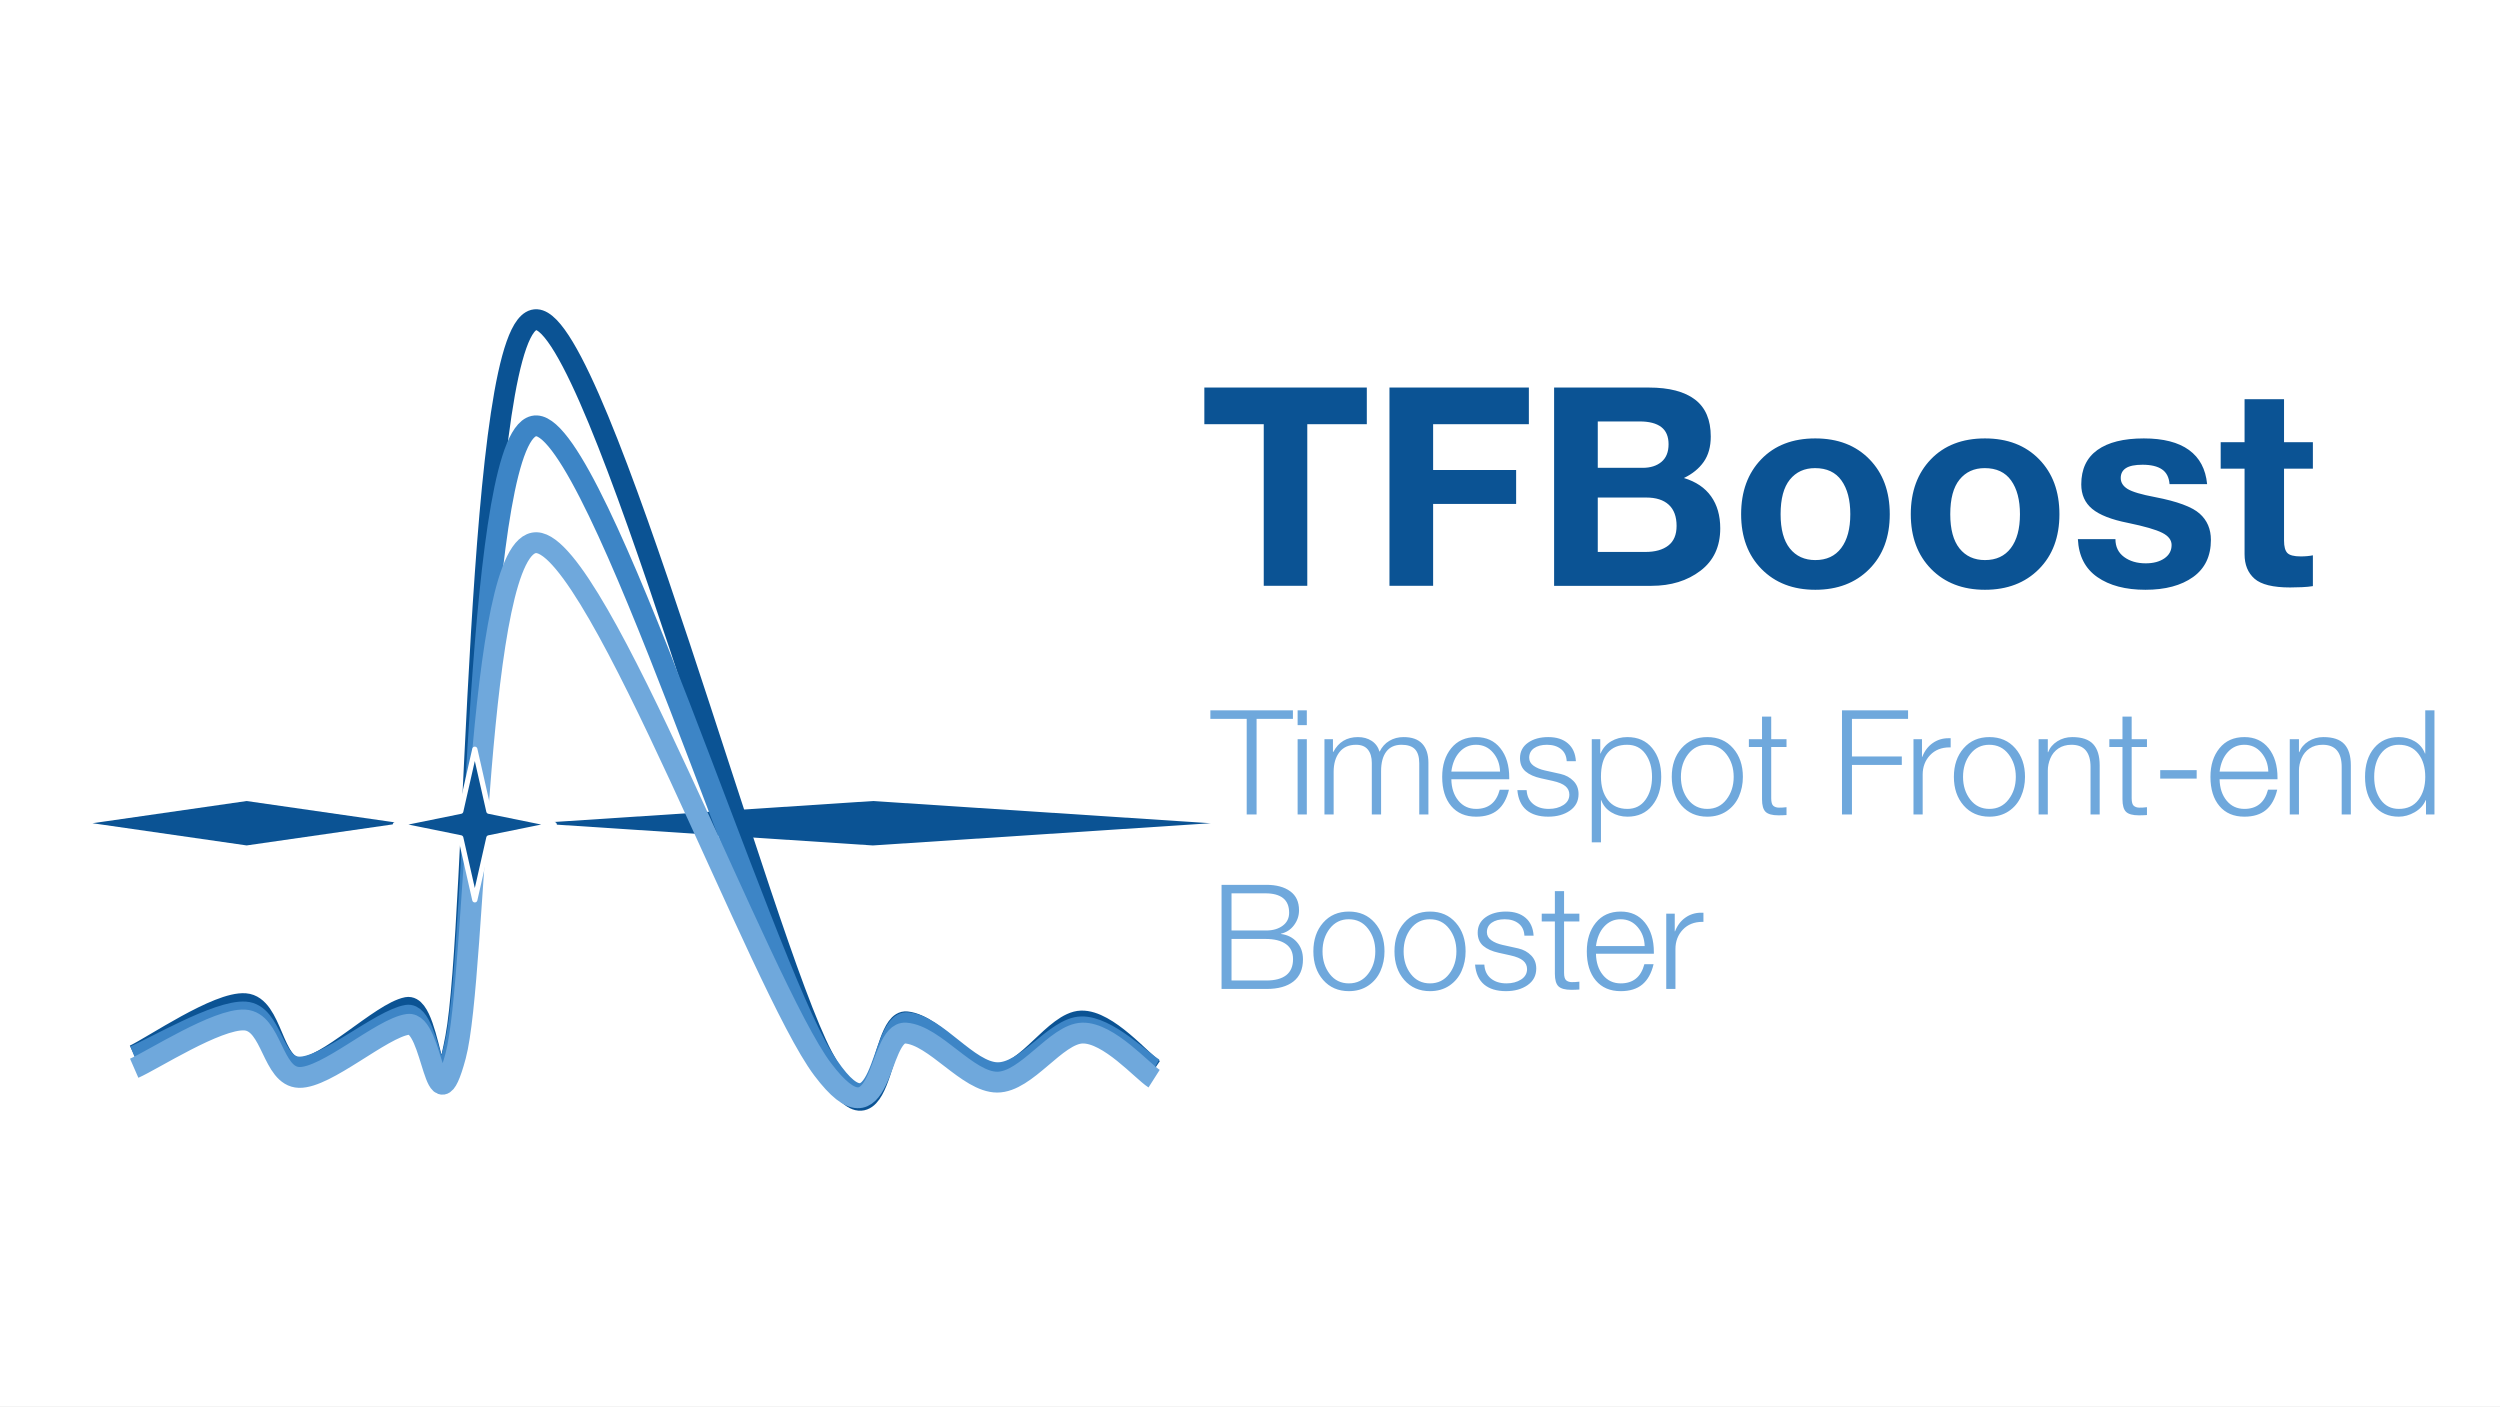
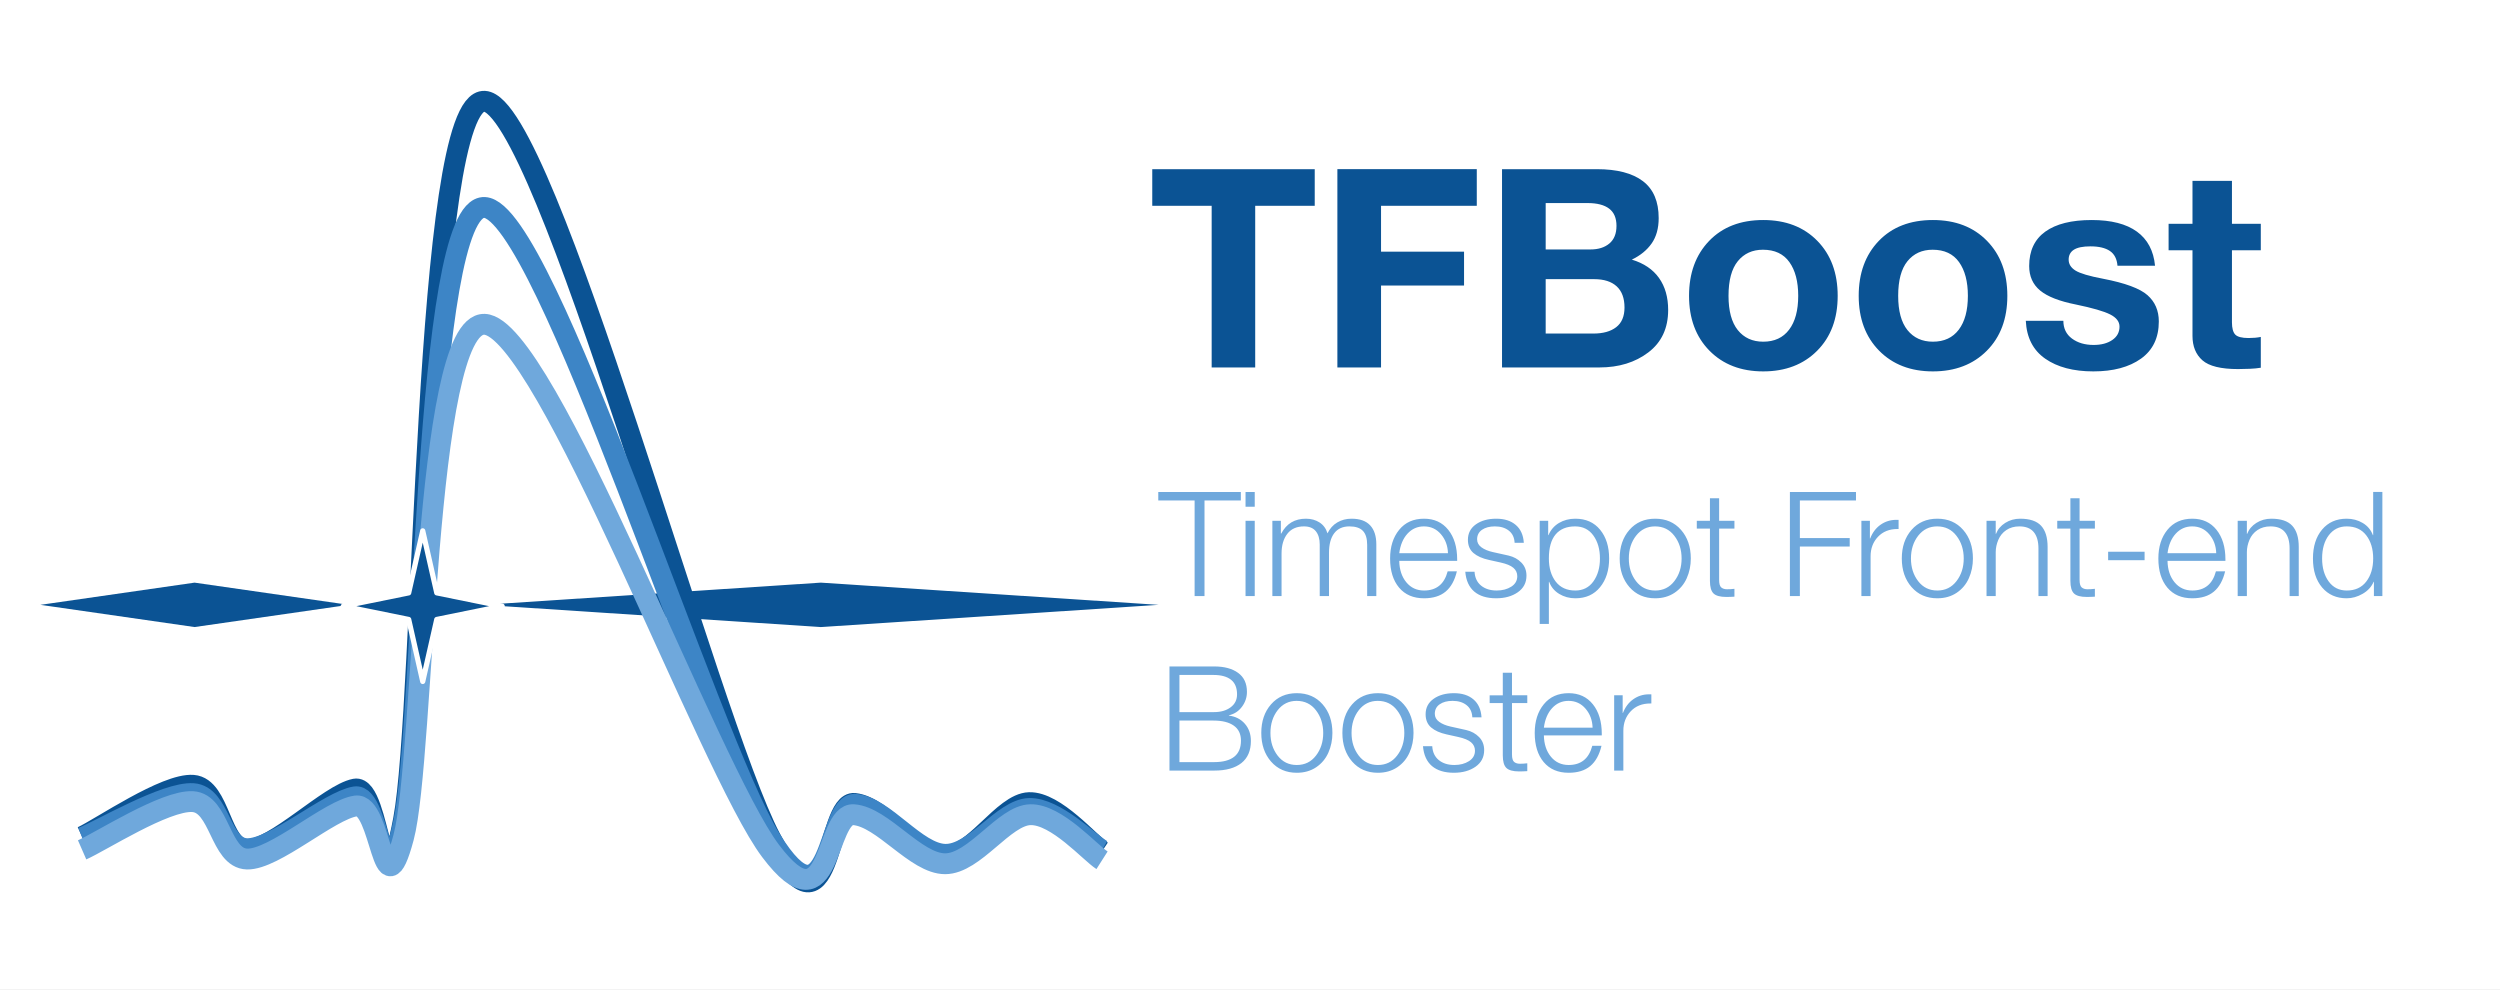
- <svg xmlns="http://www.w3.org/2000/svg" version="1.1" viewBox="0.0 0.0 960.0 540.0" fill="none" stroke="none" stroke-linecap="square" stroke-miterlimit="10">
+ <svg xmlns="http://www.w3.org/2000/svg" version="1.1" viewBox="0.0 0.0 960.0 379.843" fill="none" stroke="none" stroke-linecap="square" stroke-miterlimit="10">
  <clipPath id="p.0">
-     <path d="m0 0l960.0 0l0 540.0l-960.0 0l0 -540.0z" clip-rule="nonzero" />
+     <path d="m0 0l960.0 0l0 379.843l-960.0 0l0 -379.843z" clip-rule="nonzero" />
  </clipPath>
  <g clip-path="url(#p.0)">
-     <path fill="#ffffff" d="m0 0l960.0 0l0 540.0l-960.0 0z" fill-rule="evenodd" />
-     <path fill="#0b5394" d="m197.841 316.122l137.339 -9.032l137.339 9.032l-137.339 9.032z" fill-rule="evenodd" />
-     <path stroke="#ffffff" stroke-width="1.0" stroke-linejoin="round" stroke-linecap="butt" d="m197.841 316.122l137.339 -9.032l137.339 9.032l-137.339 9.032z" fill-rule="evenodd" />
-     <path fill="#000000" fill-opacity="0.0" d="m51.533 405.142c7.104 -3.288 32.067 -20.551 42.624 -19.728c10.558 0.823 10.361 24.425 20.722 24.666c10.361 0.241 31.428 -21.285 41.444 -23.221c10.016 -1.936 10.361 55.622 18.65 11.604c8.289 -44.018 7.598 -276.92 31.083 -275.715c23.485 1.205 86.149 238.008 109.827 282.947c23.678 44.938 21.067 -14.471 32.241 -13.317c11.174 1.153 23.623 20.29 34.803 20.238c11.18 -0.052 22.238 -20.238 32.28 -20.549c10.042 -0.312 23.31 15.567 27.972 18.68" fill-rule="evenodd" />
-     <path stroke="#0b5394" stroke-width="8.0" stroke-linejoin="round" stroke-linecap="butt" d="m51.533 405.142c7.104 -3.288 32.067 -20.551 42.624 -19.728c10.558 0.823 10.361 24.425 20.722 24.666c10.361 0.241 31.428 -21.285 41.444 -23.221c10.016 -1.936 10.361 55.622 18.65 11.604c8.289 -44.018 7.598 -276.92 31.083 -275.715c23.485 1.205 86.149 238.008 109.827 282.947c23.678 44.938 21.067 -14.471 32.241 -13.317c11.174 1.153 23.623 20.29 34.803 20.238c11.18 -0.052 22.238 -20.238 32.28 -20.549c10.042 -0.312 23.31 15.567 27.972 18.68" fill-rule="evenodd" />
-     <path fill="#000000" fill-opacity="0.0" d="m51.533 405.519c7.104 -2.818 32.067 -17.611 42.624 -16.906c10.558 0.705 10.361 20.931 20.722 21.137c10.361 0.206 31.428 -18.24 41.444 -19.899c10.016 -1.659 10.361 47.665 18.65 9.944c8.289 -37.721 7.598 -237.305 31.083 -236.272c23.485 1.033 86.087 204.271 109.827 242.47c23.74 38.199 21.437 -14.265 32.611 -13.277c11.174 0.988 23.315 18.941 34.433 19.208c11.119 0.266 22.238 -17.343 32.28 -17.61c10.042 -0.267 23.31 13.34 27.972 16.008" fill-rule="evenodd" />
-     <path stroke="#3d85c6" stroke-width="8.0" stroke-linejoin="round" stroke-linecap="butt" d="m51.533 405.519c7.104 -2.818 32.067 -17.611 42.624 -16.906c10.558 0.705 10.361 20.931 20.722 21.137c10.361 0.206 31.428 -18.24 41.444 -19.899c10.016 -1.659 10.361 47.665 18.65 9.944c8.289 -37.721 7.598 -237.305 31.083 -236.272c23.485 1.033 86.087 204.271 109.827 242.47c23.74 38.199 21.437 -14.265 32.611 -13.277c11.174 0.988 23.315 18.941 34.433 19.208c11.119 0.266 22.238 -17.343 32.28 -17.61c10.042 -0.267 23.31 13.34 27.972 16.008" fill-rule="evenodd" />
-     <path fill="#000000" fill-opacity="0.0" d="m51.533 410.203c7.072 -3.087 31.876 -19.113 42.434 -18.525c10.558 0.588 10.465 21.774 20.912 22.053c10.447 0.279 31.755 -18.995 41.77 -20.379c10.016 -1.384 10.089 42.902 18.323 12.075c8.234 -30.827 7.598 -197.9 31.083 -197.038c23.485 0.861 86.201 170.82 109.827 202.206c23.625 31.385 20.752 -14.718 31.926 -13.894c11.174 0.825 23.808 18.841 35.119 18.841c11.311 0 22.705 -18.619 32.747 -18.841c10.042 -0.223 22.92 14.588 27.504 17.506" fill-rule="evenodd" />
-     <path stroke="#6fa8dc" stroke-width="8.0" stroke-linejoin="round" stroke-linecap="butt" d="m51.533 410.203c7.072 -3.087 31.876 -19.113 42.434 -18.525c10.558 0.588 10.465 21.774 20.912 22.053c10.447 0.279 31.755 -18.995 41.77 -20.379c10.016 -1.384 10.089 42.902 18.323 12.075c8.234 -30.827 7.598 -197.9 31.083 -197.038c23.485 0.861 86.201 170.82 109.827 202.206c23.625 31.385 20.752 -14.718 31.926 -13.894c11.174 0.825 23.808 18.841 35.119 18.841c11.311 0 22.705 -18.619 32.747 -18.841c10.042 -0.223 22.92 14.588 27.504 17.506" fill-rule="evenodd" />
-     <path fill="#0b5394" d="m32.0 316.119l62.71 -9.032l62.71 9.032l-62.71 9.032z" fill-rule="evenodd" />
-     <path stroke="#ffffff" stroke-width="1.0" stroke-linejoin="round" stroke-linecap="butt" d="m32.0 316.119l62.71 -9.032l62.71 9.032l-62.71 9.032z" fill-rule="evenodd" />
-     <path fill="#0b5394" d="m151.824 316.624l25.112 -5.111l5.392 -23.802l5.392 23.802l25.112 5.111l-25.112 5.111l-5.392 23.802l-5.392 -23.802z" fill-rule="evenodd" />
-     <path stroke="#ffffff" stroke-width="2.0" stroke-linejoin="round" stroke-linecap="butt" d="m151.824 316.624l25.112 -5.111l5.392 -23.802l5.392 23.802l25.112 5.111l-25.112 5.111l-5.392 23.802l-5.392 -23.802z" fill-rule="evenodd" />
-     <path fill="#000000" fill-opacity="0.0" d="m452.06 113.56l596.409 0l0 307.402l-596.409 0z" fill-rule="evenodd" />
-     <path fill="#0b5394" d="m524.857 148.82l0 14.062l-22.859 0l0 62.078l-16.719 0l0 -62.078l-22.812 0l0 -14.062l62.391 0zm62.228 0l0 14.062l-36.766 0l0 17.609l31.875 0l0 13.016l-31.875 0l0 31.453l-16.766 0l0 -76.141l53.531 0zm46.098 0q11.656 0 17.703 4.609q6.047 4.609 6.047 14.188q0 5.891 -2.719 9.75q-2.703 3.844 -7.594 6.188q6.922 2.094 10.438 7.047q3.516 4.938 3.516 12.281q0 10.516 -7.609 16.297q-7.594 5.781 -18.797 5.781l-37.391 0l0 -76.141l36.406 0zm-2.406 30.828q4.484 0 7.219 -2.281q2.734 -2.297 2.734 -6.781q0 -4.469 -2.812 -6.609q-2.812 -2.141 -8.281 -2.141l-16.094 0l0 17.812l17.234 0zm1.094 32.297q5.578 0 8.75 -2.453q3.188 -2.453 3.188 -7.547q0 -5.359 -3.0 -8.125q-3.0 -2.766 -8.672 -2.766l-18.594 0l0 20.891l18.328 0zm65.206 -43.594q12.969 0 20.781 8.0q7.812 7.984 7.812 21.109q0 13.172 -7.891 21.094q-7.891 7.922 -20.703 7.922q-12.812 0 -20.656 -7.969q-7.828 -7.969 -7.828 -21.047q0 -13.062 7.703 -21.078q7.719 -8.031 20.781 -8.031zm-13.328 29.109q0 8.703 3.562 13.156q3.578 4.453 9.766 4.453q6.453 0 9.938 -4.609q3.5 -4.609 3.5 -13.0q0 -8.219 -3.391 -12.953q-3.375 -4.75 -10.156 -4.75q-6.078 0 -9.656 4.406q-3.562 4.391 -3.562 13.297zm78.478 -29.109q12.969 0 20.781 8.0q7.812 7.984 7.812 21.109q0 13.172 -7.891 21.094q-7.891 7.922 -20.703 7.922q-12.812 0 -20.656 -7.969q-7.828 -7.969 -7.828 -21.047q0 -13.062 7.703 -21.078q7.719 -8.031 20.781 -8.031zm-13.328 29.109q0 8.703 3.562 13.156q3.578 4.453 9.766 4.453q6.453 0 9.938 -4.609q3.5 -4.609 3.5 -13.0q0 -8.219 -3.391 -12.953q-3.375 -4.75 -10.156 -4.75q-6.078 0 -9.656 4.406q-3.562 4.391 -3.562 13.297zm74.306 -29.109q11.25 0 17.375 4.453q6.125 4.453 6.953 13.094l-14.422 0q-0.312 -3.906 -2.922 -5.672q-2.609 -1.766 -7.453 -1.766q-4.359 0 -6.375 1.297q-2.0 1.297 -2.0 3.797q0 2.562 2.625 4.203q2.641 1.641 10.594 3.141q12.719 2.453 17.062 6.312q4.344 3.844 4.344 10.094q0 9.375 -6.844 14.281q-6.844 4.891 -18.312 4.891q-11.453 0 -18.453 -4.875q-7.0 -4.875 -7.469 -14.562l14.422 0q0 4.375 3.297 6.828q3.312 2.453 8.312 2.453q4.422 0 7.188 -1.906q2.766 -1.906 2.766 -5.125q0 -2.875 -3.594 -4.688q-3.594 -1.828 -13.172 -3.812q-9.484 -1.875 -13.703 -5.359q-4.219 -3.484 -4.219 -9.422q0 -8.75 6.188 -13.203q6.203 -4.453 17.812 -4.453zm53.864 -15.047l0 16.5l11.078 0l0 10.156l-11.078 0l0 27.656q0 3.391 1.266 4.719q1.281 1.328 5.125 1.328q1.312 0 2.5 -0.109q1.203 -0.109 2.188 -0.312l0 11.828q-1.875 0.312 -4.188 0.406q-2.312 0.109 -4.562 0.109q-9.828 0 -13.656 -3.359q-3.828 -3.359 -3.828 -9.406l0 -32.859l-9.172 0l0 -10.156l9.172 0l0 -16.5l15.156 0z" fill-rule="nonzero" />
-     <path fill="#000000" fill-opacity="0.0" d="m456.06 250.0l635.591 0l0 184.0l-635.591 0z" fill-rule="evenodd" />
-     <path fill="#6fa8dc" d="m496.482 272.776l0 3.266l-13.953 0l0 36.719l-3.797 0l0 -36.719l-13.953 0l0 -3.266l31.703 0zm5.336 0l0 5.672l-3.531 0l0 -5.672l3.531 0zm0 11.078l0 28.906l-3.531 0l0 -28.906l3.531 0zm19.66 -0.812q3.0 0 5.219 1.438q2.219 1.422 3.062 4.188q1.344 -2.766 3.75 -4.188q2.422 -1.438 5.469 -1.438q4.812 0 7.172 2.562q2.359 2.547 2.359 7.297l0 19.859l-3.516 0l0 -19.656q0 -3.672 -1.641 -5.391q-1.641 -1.719 -5.172 -1.719q-3.859 0 -5.859 2.656q-1.984 2.641 -1.984 7.484l0 16.625l-3.562 0l0 -19.797q0 -3.25 -1.5 -5.109q-1.5 -1.859 -4.547 -1.859q-4.203 0 -6.406 2.859q-2.203 2.844 -2.203 7.531l0 16.375l-3.531 0l0 -28.906l3.266 0l0 4.875l0.156 0q1.5 -2.844 3.859 -4.266q2.375 -1.422 5.609 -1.422zm45.352 0q5.891 0 9.297 4.266q3.422 4.266 3.422 11.375l0 0.562l-22.234 0q0.094 5.031 2.703 8.203q2.609 3.172 6.812 3.172q3.531 0 5.797 -1.812q2.281 -1.812 3.281 -5.562l3.531 0q-1.234 5.219 -4.328 7.797q-3.078 2.562 -8.281 2.562q-6.125 0 -9.578 -4.094q-3.453 -4.109 -3.453 -11.188q0 -6.734 3.469 -11.0q3.469 -4.281 9.562 -4.281zm9.188 13.25q-0.125 -4.281 -2.688 -7.281q-2.562 -3.016 -6.547 -3.016q-3.75 0 -6.312 2.797q-2.547 2.781 -3.156 7.5l18.703 0zm18.551 -13.25q4.703 0 7.5 2.406q2.797 2.406 3.078 6.859l-3.531 0q-0.156 -3.062 -2.234 -4.688q-2.062 -1.625 -5.344 -1.625q-3.062 0 -4.953 1.312q-1.875 1.312 -1.875 3.656q0 1.859 1.672 3.078q1.688 1.219 4.344 1.812l6.047 1.344q2.969 0.688 4.922 2.688q1.969 1.984 1.969 5.031q0 4.047 -3.328 6.375q-3.328 2.312 -8.297 2.312q-5.359 0 -8.406 -2.562q-3.031 -2.578 -3.469 -7.641l3.562 0q0.188 3.422 2.5 5.328q2.312 1.891 6.0 1.891q3.281 0 5.594 -1.469q2.312 -1.484 2.312 -4.016q0 -1.953 -1.5 -3.234q-1.484 -1.281 -4.953 -2.047l-4.438 -0.984q-3.797 -0.828 -5.938 -2.656q-2.125 -1.828 -2.125 -5.078q0 -3.75 3.062 -5.922q3.062 -2.172 7.828 -2.172zm30.34 0q6.078 0 9.531 4.234q3.469 4.234 3.469 11.047q0 6.75 -3.484 11.016q-3.469 4.266 -9.484 4.266q-3.438 0 -6.219 -1.688q-2.781 -1.703 -3.844 -4.656l-0.109 0l0 16.188l-3.531 0l0 -39.594l3.266 0l0 5.5l0.109 0q1.281 -3.031 4.031 -4.672q2.766 -1.641 6.266 -1.641zm-10.141 15.25q0 5.5 2.641 8.922q2.641 3.406 7.5 3.406q4.438 0 6.953 -3.5q2.516 -3.516 2.516 -8.797q0 -5.312 -2.516 -8.812q-2.516 -3.516 -7.031 -3.516q-4.891 0 -7.484 3.094q-2.578 3.078 -2.578 9.203zm40.828 -15.25q6.172 0 9.922 4.297q3.75 4.281 3.75 10.984q0 4.047 -1.547 7.547q-1.547 3.5 -4.703 5.625q-3.156 2.109 -7.422 2.109q-6.125 0 -9.891 -4.297q-3.75 -4.312 -3.75 -10.984q0 -6.703 3.734 -10.984q3.75 -4.297 9.906 -4.297zm-10.125 15.281q0 5.109 2.766 8.703q2.766 3.594 7.359 3.594q4.594 0 7.359 -3.609q2.781 -3.609 2.781 -8.688q0 -5.094 -2.781 -8.703q-2.766 -3.625 -7.422 -3.625q-4.484 0 -7.281 3.578q-2.781 3.578 -2.781 8.75zm34.676 -23.141l0 8.672l5.875 0l0 2.984l-5.875 0l0 19.719q0 2.203 0.828 2.891q0.844 0.688 2.156 0.688q0.547 0 1.297 -0.031q0.75 -0.047 1.594 -0.141l0 3.016q-0.766 0.062 -1.547 0.078q-0.766 0.031 -1.562 0.031q-3.531 0 -4.922 -1.344q-1.375 -1.344 -1.375 -4.812l0 -20.094l-5.047 0l0 -2.984l5.047 0l0 -8.672l3.531 0zm52.551 -2.406l0 3.266l-21.547 0l0 14.438l19.141 0l0 3.25l-19.141 0l0 19.031l-3.828 0l0 -39.984l25.375 0zm15.484 10.703l0.875 0l0 3.516l-0.406 0q-4.688 0 -7.516 3.0q-2.828 3.0 -2.828 7.453l0 15.312l-3.531 0l0 -28.906l3.266 0l0 6.781l0.109 0q1.312 -3.391 3.969 -5.266q2.672 -1.891 6.062 -1.891zm15.75 -0.438q6.172 0 9.922 4.297q3.75 4.281 3.75 10.984q0 4.047 -1.547 7.547q-1.547 3.5 -4.703 5.625q-3.156 2.109 -7.422 2.109q-6.125 0 -9.891 -4.297q-3.75 -4.312 -3.75 -10.984q0 -6.703 3.734 -10.984q3.75 -4.297 9.906 -4.297zm-10.125 15.281q0 5.109 2.766 8.703q2.766 3.594 7.359 3.594q4.594 0 7.359 -3.609q2.781 -3.609 2.781 -8.688q0 -5.094 -2.781 -8.703q-2.766 -3.625 -7.422 -3.625q-4.484 0 -7.281 3.578q-2.781 3.578 -2.781 8.75zm41.926 -15.281q5.547 0 8.047 2.703q2.5 2.703 2.5 8.141l0 18.875l-3.516 0l0 -18.266q0 -4.188 -1.828 -6.344q-1.812 -2.156 -5.5 -2.156q-2.906 0 -5.0 1.406q-2.094 1.406 -3.094 3.781q-0.984 2.359 -0.984 4.672l0 16.906l-3.531 0l0 -28.906l3.531 0l0 5.0l0.109 0q1.0 -2.594 3.547 -4.203q2.547 -1.609 5.719 -1.609zm22.828 -7.859l0 8.672l5.875 0l0 2.984l-5.875 0l0 19.719q0 2.203 0.828 2.891q0.844 0.688 2.156 0.688q0.547 0 1.297 -0.031q0.75 -0.047 1.594 -0.141l0 3.016q-0.766 0.062 -1.547 0.078q-0.766 0.031 -1.562 0.031q-3.531 0 -4.922 -1.344q-1.375 -1.344 -1.375 -4.812l0 -20.094l-5.047 0l0 -2.984l5.047 0l0 -8.672l3.531 0zm24.961 20.547l0 3.25l-14.0 0l0 -3.25l14.0 0zm18.32 -12.688q5.891 0 9.297 4.266q3.422 4.266 3.422 11.375l0 0.562l-22.234 0q0.094 5.031 2.703 8.203q2.609 3.172 6.812 3.172q3.531 0 5.797 -1.812q2.281 -1.812 3.281 -5.562l3.531 0q-1.234 5.219 -4.328 7.797q-3.078 2.562 -8.281 2.562q-6.125 0 -9.578 -4.094q-3.453 -4.109 -3.453 -11.188q0 -6.734 3.469 -11.0q3.469 -4.281 9.562 -4.281zm9.188 13.25q-0.125 -4.281 -2.688 -7.281q-2.562 -3.016 -6.547 -3.016q-3.75 0 -6.312 2.797q-2.547 2.781 -3.156 7.5l18.703 0zm21.145 -13.25q5.547 0 8.047 2.703q2.5 2.703 2.5 8.141l0 18.875l-3.516 0l0 -18.266q0 -4.188 -1.828 -6.344q-1.812 -2.156 -5.5 -2.156q-2.906 0 -5.0 1.406q-2.094 1.406 -3.094 3.781q-0.984 2.359 -0.984 4.672l0 16.906l-3.531 0l0 -28.906l3.531 0l0 5.0l0.109 0q1.0 -2.594 3.547 -4.203q2.547 -1.609 5.719 -1.609zm42.656 -10.266l0 39.984l-3.25 0l0 -5.5l-0.109 0q-1.234 2.906 -4.219 4.625q-2.984 1.719 -6.125 1.719q-5.906 0 -9.438 -4.156q-3.516 -4.156 -3.516 -11.125q0 -6.922 3.5 -11.094q3.5 -4.188 9.453 -4.188q3.391 0 6.156 1.641q2.766 1.641 3.906 4.672l0.109 0l0 -16.578l3.531 0zm-23.141 25.547q0 5.359 2.531 8.828q2.531 3.469 6.938 3.469q4.844 0 7.484 -3.438q2.656 -3.453 2.656 -8.859q0 -5.438 -2.641 -8.875q-2.641 -3.453 -7.531 -3.453q-4.297 0 -6.875 3.406q-2.562 3.391 -2.562 8.922z" fill-rule="nonzero" />
-     <path fill="#6fa8dc" d="m486.279 339.776q5.766 0 9.156 2.469q3.391 2.453 3.391 7.297q0 3.141 -1.906 5.703q-1.891 2.562 -5.031 3.297l0 0.109q3.828 0.484 6.141 3.141q2.312 2.656 2.312 6.594q0 5.609 -3.656 8.5q-3.656 2.875 -10.375 2.875l-17.234 0l0 -39.984l17.203 0zm-0.047 17.531q3.844 0 6.312 -1.828q2.484 -1.828 2.484 -4.984q0 -3.766 -2.312 -5.609q-2.312 -1.844 -6.766 -1.844l-13.047 0l0 14.266l13.328 0zm0.047 19.203q5.0 0 7.625 -2.031q2.625 -2.047 2.625 -6.203q0 -3.828 -2.75 -5.766q-2.734 -1.953 -7.797 -1.953l-13.078 0l0 15.953l13.375 0zm31.695 -26.469q6.172 0 9.922 4.297q3.75 4.281 3.75 10.984q0 4.047 -1.547 7.547q-1.547 3.5 -4.703 5.625q-3.156 2.109 -7.422 2.109q-6.125 0 -9.891 -4.297q-3.75 -4.312 -3.75 -10.984q0 -6.703 3.734 -10.984q3.75 -4.297 9.906 -4.297zm-10.125 15.281q0 5.109 2.766 8.703q2.766 3.594 7.359 3.594q4.594 0 7.359 -3.609q2.781 -3.609 2.781 -8.688q0 -5.094 -2.781 -8.703q-2.766 -3.625 -7.422 -3.625q-4.484 0 -7.281 3.578q-2.781 3.578 -2.781 8.75zm41.27 -15.281q6.172 0 9.922 4.297q3.75 4.281 3.75 10.984q0 4.047 -1.547 7.547q-1.547 3.5 -4.703 5.625q-3.156 2.109 -7.422 2.109q-6.125 0 -9.891 -4.297q-3.75 -4.312 -3.75 -10.984q0 -6.703 3.734 -10.984q3.75 -4.297 9.906 -4.297zm-10.125 15.281q0 5.109 2.766 8.703q2.766 3.594 7.359 3.594q4.594 0 7.359 -3.609q2.781 -3.609 2.781 -8.688q0 -5.094 -2.781 -8.703q-2.766 -3.625 -7.422 -3.625q-4.484 0 -7.281 3.578q-2.781 3.578 -2.781 8.75zm39.332 -15.281q4.703 0 7.5 2.406q2.797 2.406 3.078 6.859l-3.531 0q-0.156 -3.062 -2.234 -4.688q-2.062 -1.625 -5.344 -1.625q-3.062 0 -4.953 1.312q-1.875 1.312 -1.875 3.656q0 1.859 1.672 3.078q1.688 1.219 4.344 1.812l6.047 1.344q2.969 0.688 4.922 2.688q1.969 1.984 1.969 5.031q0 4.047 -3.328 6.375q-3.328 2.312 -8.297 2.312q-5.359 0 -8.406 -2.562q-3.031 -2.578 -3.469 -7.641l3.562 0q0.188 3.422 2.5 5.328q2.312 1.891 6.0 1.891q3.281 0 5.594 -1.469q2.312 -1.484 2.312 -4.016q0 -1.953 -1.5 -3.234q-1.484 -1.281 -4.953 -2.047l-4.438 -0.984q-3.797 -0.828 -5.938 -2.656q-2.125 -1.828 -2.125 -5.078q0 -3.75 3.062 -5.922q3.062 -2.172 7.828 -2.172zm22.277 -7.859l0 8.672l5.875 0l0 2.984l-5.875 0l0 19.719q0 2.203 0.828 2.891q0.844 0.688 2.156 0.688q0.547 0 1.297 -0.031q0.75 -0.047 1.594 -0.141l0 3.016q-0.766 0.062 -1.547 0.078q-0.766 0.031 -1.562 0.031q-3.531 0 -4.922 -1.344q-1.375 -1.344 -1.375 -4.812l0 -20.094l-5.047 0l0 -2.984l5.047 0l0 -8.672l3.531 0zm21.762 7.859q5.891 0 9.297 4.266q3.422 4.266 3.422 11.375l0 0.562l-22.234 0q0.094 5.031 2.703 8.203q2.609 3.172 6.812 3.172q3.531 0 5.797 -1.812q2.281 -1.812 3.281 -5.562l3.531 0q-1.234 5.219 -4.328 7.797q-3.078 2.562 -8.281 2.562q-6.125 0 -9.578 -4.094q-3.453 -4.109 -3.453 -11.188q0 -6.734 3.469 -11.0q3.469 -4.281 9.562 -4.281zm9.188 13.25q-0.125 -4.281 -2.688 -7.281q-2.562 -3.016 -6.547 -3.016q-3.75 0 -6.312 2.797q-2.547 2.781 -3.156 7.5l18.703 0zm21.691 -12.812l0.875 0l0 3.516l-0.406 0q-4.688 0 -7.516 3.0q-2.828 3.0 -2.828 7.453l0 15.312l-3.531 0l0 -28.906l3.266 0l0 6.781l0.109 0q1.312 -3.391 3.969 -5.266q2.672 -1.891 6.062 -1.891z" fill-rule="nonzero" />
+     <path fill="#ffffff" d="m0 0l960.0 0l0 379.843l-960.0 0z" fill-rule="evenodd" />
+     <path fill="#0b5394" d="m177.841 232.262l137.339 -9.032l137.339 9.032l-137.339 9.032z" fill-rule="evenodd" />
+     <path stroke="#ffffff" stroke-width="1.0" stroke-linejoin="round" stroke-linecap="butt" d="m177.841 232.262l137.339 -9.032l137.339 9.032l-137.339 9.032z" fill-rule="evenodd" />
+     <path fill="#000000" fill-opacity="0.0" d="m31.533 321.282c7.104 -3.288 32.067 -20.551 42.624 -19.728c10.558 0.823 10.361 24.425 20.722 24.666c10.361 0.241 31.428 -21.285 41.444 -23.221c10.016 -1.936 10.361 55.622 18.65 11.604c8.289 -44.018 7.598 -276.92 31.083 -275.714c23.485 1.205 86.149 238.008 109.827 282.947c23.678 44.938 21.067 -14.471 32.241 -13.317c11.174 1.153 23.623 20.29 34.803 20.238c11.18 -0.052 22.238 -20.238 32.28 -20.549c10.042 -0.312 23.31 15.567 27.972 18.68" fill-rule="evenodd" />
+     <path stroke="#0b5394" stroke-width="8.0" stroke-linejoin="round" stroke-linecap="butt" d="m31.533 321.282c7.104 -3.288 32.067 -20.551 42.624 -19.728c10.558 0.823 10.361 24.425 20.722 24.666c10.361 0.241 31.428 -21.285 41.444 -23.221c10.016 -1.936 10.361 55.622 18.65 11.604c8.289 -44.018 7.598 -276.92 31.083 -275.714c23.485 1.205 86.149 238.008 109.827 282.947c23.678 44.938 21.067 -14.471 32.241 -13.317c11.174 1.153 23.623 20.29 34.803 20.238c11.18 -0.052 22.238 -20.238 32.28 -20.549c10.042 -0.312 23.31 15.567 27.972 18.68" fill-rule="evenodd" />
+     <path fill="#000000" fill-opacity="0.0" d="m31.533 321.659c7.104 -2.818 32.067 -17.611 42.624 -16.906c10.558 0.705 10.361 20.931 20.722 21.137c10.361 0.206 31.428 -18.24 41.444 -19.899c10.016 -1.659 10.361 47.665 18.65 9.944c8.289 -37.721 7.598 -237.305 31.083 -236.272c23.485 1.033 86.087 204.271 109.827 242.47c23.74 38.199 21.437 -14.265 32.611 -13.277c11.174 0.988 23.315 18.941 34.433 19.208c11.119 0.266 22.238 -17.343 32.28 -17.61c10.042 -0.267 23.31 13.34 27.972 16.008" fill-rule="evenodd" />
+     <path stroke="#3d85c6" stroke-width="8.0" stroke-linejoin="round" stroke-linecap="butt" d="m31.533 321.659c7.104 -2.818 32.067 -17.611 42.624 -16.906c10.558 0.705 10.361 20.931 20.722 21.137c10.361 0.206 31.428 -18.24 41.444 -19.899c10.016 -1.659 10.361 47.665 18.65 9.944c8.289 -37.721 7.598 -237.305 31.083 -236.272c23.485 1.033 86.087 204.271 109.827 242.47c23.74 38.199 21.437 -14.265 32.611 -13.277c11.174 0.988 23.315 18.941 34.433 19.208c11.119 0.266 22.238 -17.343 32.28 -17.61c10.042 -0.267 23.31 13.34 27.972 16.008" fill-rule="evenodd" />
+     <path fill="#000000" fill-opacity="0.0" d="m31.533 326.343c7.072 -3.087 31.876 -19.113 42.434 -18.525c10.558 0.588 10.465 21.774 20.912 22.053c10.447 0.279 31.755 -18.995 41.77 -20.379c10.016 -1.384 10.089 42.902 18.323 12.075c8.234 -30.827 7.598 -197.9 31.083 -197.038c23.485 0.861 86.201 170.82 109.827 202.206c23.625 31.385 20.752 -14.718 31.926 -13.894c11.174 0.825 23.808 18.841 35.119 18.841c11.311 0 22.705 -18.619 32.747 -18.841c10.042 -0.223 22.92 14.588 27.504 17.506" fill-rule="evenodd" />
+     <path stroke="#6fa8dc" stroke-width="8.0" stroke-linejoin="round" stroke-linecap="butt" d="m31.533 326.343c7.072 -3.087 31.876 -19.113 42.434 -18.525c10.558 0.588 10.465 21.774 20.912 22.053c10.447 0.279 31.755 -18.995 41.77 -20.379c10.016 -1.384 10.089 42.902 18.323 12.075c8.234 -30.827 7.598 -197.9 31.083 -197.038c23.485 0.861 86.201 170.82 109.827 202.206c23.625 31.385 20.752 -14.718 31.926 -13.894c11.174 0.825 23.808 18.841 35.119 18.841c11.311 0 22.705 -18.619 32.747 -18.841c10.042 -0.223 22.92 14.588 27.504 17.506" fill-rule="evenodd" />
+     <path fill="#0b5394" d="m12.0 232.259l62.71 -9.032l62.71 9.032l-62.71 9.032z" fill-rule="evenodd" />
+     <path stroke="#ffffff" stroke-width="1.0" stroke-linejoin="round" stroke-linecap="butt" d="m12.0 232.259l62.71 -9.032l62.71 9.032l-62.71 9.032z" fill-rule="evenodd" />
+     <path fill="#0b5394" d="m131.824 232.764l25.112 -5.111l5.392 -23.802l5.392 23.802l25.112 5.111l-25.112 5.111l-5.392 23.802l-5.392 -23.802z" fill-rule="evenodd" />
+     <path stroke="#ffffff" stroke-width="2.0" stroke-linejoin="round" stroke-linecap="butt" d="m131.824 232.764l25.112 -5.111l5.392 -23.802l5.392 23.802l25.112 5.111l-25.112 5.111l-5.392 23.802l-5.392 -23.802z" fill-rule="evenodd" />
+     <path fill="#000000" fill-opacity="0.0" d="m432.06 29.701l596.409 0l0 307.402l-596.409 0z" fill-rule="evenodd" />
+     <path fill="#0b5394" d="m504.857 64.96l0 14.062l-22.859 0l0 62.078l-16.719 0l0 -62.078l-22.812 0l0 -14.062l62.391 0zm62.228 0l0 14.062l-36.766 0l0 17.609l31.875 0l0 13.016l-31.875 0l0 31.453l-16.766 0l0 -76.141l53.531 0zm46.098 0q11.656 0 17.703 4.609q6.047 4.609 6.047 14.188q0 5.891 -2.719 9.75q-2.703 3.844 -7.594 6.188q6.922 2.094 10.438 7.047q3.516 4.938 3.516 12.281q0 10.516 -7.609 16.297q-7.594 5.781 -18.797 5.781l-37.391 0l0 -76.141l36.406 0zm-2.406 30.828q4.484 0 7.219 -2.281q2.734 -2.297 2.734 -6.781q0 -4.469 -2.812 -6.609q-2.812 -2.141 -8.281 -2.141l-16.094 0l0 17.812l17.234 0zm1.094 32.297q5.578 0 8.75 -2.453q3.188 -2.453 3.188 -7.547q0 -5.359 -3.0 -8.125q-3.0 -2.766 -8.672 -2.766l-18.594 0l0 20.891l18.328 0zm65.206 -43.594q12.969 0 20.781 8.0q7.812 7.984 7.812 21.109q0 13.172 -7.891 21.094q-7.891 7.922 -20.703 7.922q-12.812 0 -20.656 -7.969q-7.828 -7.969 -7.828 -21.047q0 -13.062 7.703 -21.078q7.719 -8.031 20.781 -8.031zm-13.328 29.109q0 8.703 3.562 13.156q3.578 4.453 9.766 4.453q6.453 0 9.938 -4.609q3.5 -4.609 3.5 -13.0q0 -8.219 -3.391 -12.953q-3.375 -4.75 -10.156 -4.75q-6.078 0 -9.656 4.406q-3.562 4.391 -3.562 13.297zm78.478 -29.109q12.969 0 20.781 8.0q7.812 7.984 7.812 21.109q0 13.172 -7.891 21.094q-7.891 7.922 -20.703 7.922q-12.812 0 -20.656 -7.969q-7.828 -7.969 -7.828 -21.047q0 -13.062 7.703 -21.078q7.719 -8.031 20.781 -8.031zm-13.328 29.109q0 8.703 3.562 13.156q3.578 4.453 9.766 4.453q6.453 0 9.938 -4.609q3.5 -4.609 3.5 -13.0q0 -8.219 -3.391 -12.953q-3.375 -4.75 -10.156 -4.75q-6.078 0 -9.656 4.406q-3.562 4.391 -3.562 13.297zm74.306 -29.109q11.25 0 17.375 4.453q6.125 4.453 6.953 13.094l-14.422 0q-0.312 -3.906 -2.922 -5.672q-2.609 -1.766 -7.453 -1.766q-4.359 0 -6.375 1.297q-2.0 1.297 -2.0 3.797q0 2.562 2.625 4.203q2.641 1.641 10.594 3.141q12.719 2.453 17.062 6.312q4.344 3.844 4.344 10.094q0 9.375 -6.844 14.281q-6.844 4.891 -18.312 4.891q-11.453 0 -18.453 -4.875q-7.0 -4.875 -7.469 -14.562l14.422 0q0 4.375 3.297 6.828q3.312 2.453 8.312 2.453q4.422 0 7.188 -1.906q2.766 -1.906 2.766 -5.125q0 -2.875 -3.594 -4.688q-3.594 -1.828 -13.172 -3.812q-9.484 -1.875 -13.703 -5.359q-4.219 -3.484 -4.219 -9.422q0 -8.75 6.188 -13.203q6.203 -4.453 17.812 -4.453zm53.864 -15.047l0 16.5l11.078 0l0 10.156l-11.078 0l0 27.656q0 3.391 1.266 4.719q1.281 1.328 5.125 1.328q1.312 0 2.5 -0.109q1.203 -0.109 2.188 -0.312l0 11.828q-1.875 0.312 -4.188 0.406q-2.312 0.109 -4.562 0.109q-9.828 0 -13.656 -3.359q-3.828 -3.359 -3.828 -9.406l0 -32.859l-9.172 0l0 -10.156l9.172 0l0 -16.5l15.156 0z" fill-rule="nonzero" />
+     <path fill="#000000" fill-opacity="0.0" d="m436.06 166.14l635.591 0l0 184l-635.591 0z" fill-rule="evenodd" />
+     <path fill="#6fa8dc" d="m476.482 188.916l0 3.266l-13.953 0l0 36.719l-3.797 0l0 -36.719l-13.953 0l0 -3.266l31.703 0zm5.336 0l0 5.672l-3.531 0l0 -5.672l3.531 0zm0 11.078l0 28.906l-3.531 0l0 -28.906l3.531 0zm19.66 -0.812q3.0 0 5.219 1.438q2.219 1.422 3.062 4.188q1.344 -2.766 3.75 -4.188q2.422 -1.438 5.469 -1.438q4.812 0 7.172 2.562q2.359 2.547 2.359 7.297l0 19.859l-3.516 0l0 -19.656q0 -3.672 -1.641 -5.391q-1.641 -1.719 -5.172 -1.719q-3.859 0 -5.859 2.656q-1.984 2.641 -1.984 7.484l0 16.625l-3.562 0l0 -19.797q0 -3.25 -1.5 -5.109q-1.5 -1.859 -4.547 -1.859q-4.203 0 -6.406 2.859q-2.203 2.844 -2.203 7.531l0 16.375l-3.531 0l0 -28.906l3.266 0l0 4.875l0.156 0q1.5 -2.844 3.859 -4.266q2.375 -1.422 5.609 -1.422zm45.352 0q5.891 0 9.297 4.266q3.422 4.266 3.422 11.375l0 0.562l-22.234 0q0.094 5.031 2.703 8.203q2.609 3.172 6.812 3.172q3.531 0 5.797 -1.812q2.281 -1.812 3.281 -5.562l3.531 0q-1.234 5.219 -4.328 7.797q-3.078 2.562 -8.281 2.562q-6.125 0 -9.578 -4.094q-3.453 -4.109 -3.453 -11.188q0 -6.734 3.469 -11.0q3.469 -4.281 9.562 -4.281zm9.188 13.25q-0.125 -4.281 -2.688 -7.281q-2.562 -3.016 -6.547 -3.016q-3.75 0 -6.312 2.797q-2.547 2.781 -3.156 7.5l18.703 0zm18.551 -13.25q4.703 0 7.5 2.406q2.797 2.406 3.078 6.859l-3.531 0q-0.156 -3.062 -2.234 -4.688q-2.062 -1.625 -5.344 -1.625q-3.062 0 -4.953 1.312q-1.875 1.312 -1.875 3.656q0 1.859 1.672 3.078q1.688 1.219 4.344 1.812l6.047 1.344q2.969 0.688 4.922 2.688q1.969 1.984 1.969 5.031q0 4.047 -3.328 6.375q-3.328 2.312 -8.297 2.312q-5.359 0 -8.406 -2.562q-3.031 -2.578 -3.469 -7.641l3.562 0q0.188 3.422 2.5 5.328q2.312 1.891 6.0 1.891q3.281 0 5.594 -1.469q2.312 -1.484 2.312 -4.016q0 -1.953 -1.5 -3.234q-1.484 -1.281 -4.953 -2.047l-4.438 -0.984q-3.797 -0.828 -5.938 -2.656q-2.125 -1.828 -2.125 -5.078q0 -3.75 3.062 -5.922q3.062 -2.172 7.828 -2.172zm30.34 0q6.078 0 9.531 4.234q3.469 4.234 3.469 11.047q0 6.75 -3.484 11.016q-3.469 4.266 -9.484 4.266q-3.438 0 -6.219 -1.688q-2.781 -1.703 -3.844 -4.656l-0.109 0l0 16.188l-3.531 0l0 -39.594l3.266 0l0 5.5l0.109 0q1.281 -3.031 4.031 -4.672q2.766 -1.641 6.266 -1.641zm-10.141 15.25q0 5.5 2.641 8.922q2.641 3.406 7.5 3.406q4.438 0 6.953 -3.5q2.516 -3.516 2.516 -8.797q0 -5.312 -2.516 -8.812q-2.516 -3.516 -7.031 -3.516q-4.891 0 -7.484 3.094q-2.578 3.078 -2.578 9.203zm40.828 -15.25q6.172 0 9.922 4.297q3.75 4.281 3.75 10.984q0 4.047 -1.547 7.547q-1.547 3.5 -4.703 5.625q-3.156 2.109 -7.422 2.109q-6.125 0 -9.891 -4.297q-3.75 -4.312 -3.75 -10.984q0 -6.703 3.734 -10.984q3.75 -4.297 9.906 -4.297zm-10.125 15.281q0 5.109 2.766 8.703q2.766 3.594 7.359 3.594q4.594 0 7.359 -3.609q2.781 -3.609 2.781 -8.688q0 -5.094 -2.781 -8.703q-2.766 -3.625 -7.422 -3.625q-4.484 0 -7.281 3.578q-2.781 3.578 -2.781 8.75zm34.676 -23.141l0 8.672l5.875 0l0 2.984l-5.875 0l0 19.719q0 2.203 0.828 2.891q0.844 0.688 2.156 0.688q0.547 0 1.297 -0.031q0.75 -0.047 1.594 -0.141l0 3.016q-0.766 0.062 -1.547 0.078q-0.766 0.031 -1.562 0.031q-3.531 0 -4.922 -1.344q-1.375 -1.344 -1.375 -4.812l0 -20.094l-5.047 0l0 -2.984l5.047 0l0 -8.672l3.531 0zm52.551 -2.406l0 3.266l-21.547 0l0 14.438l19.141 0l0 3.25l-19.141 0l0 19.031l-3.828 0l0 -39.984l25.375 0zm15.484 10.703l0.875 0l0 3.516l-0.406 0q-4.688 0 -7.516 3.0q-2.828 3.0 -2.828 7.453l0 15.312l-3.531 0l0 -28.906l3.266 0l0 6.781l0.109 0q1.312 -3.391 3.969 -5.266q2.672 -1.891 6.062 -1.891zm15.75 -0.438q6.172 0 9.922 4.297q3.75 4.281 3.75 10.984q0 4.047 -1.547 7.547q-1.547 3.5 -4.703 5.625q-3.156 2.109 -7.422 2.109q-6.125 0 -9.891 -4.297q-3.75 -4.312 -3.75 -10.984q0 -6.703 3.734 -10.984q3.75 -4.297 9.906 -4.297zm-10.125 15.281q0 5.109 2.766 8.703q2.766 3.594 7.359 3.594q4.594 0 7.359 -3.609q2.781 -3.609 2.781 -8.688q0 -5.094 -2.781 -8.703q-2.766 -3.625 -7.422 -3.625q-4.484 0 -7.281 3.578q-2.781 3.578 -2.781 8.75zm41.926 -15.281q5.547 0 8.047 2.703q2.5 2.703 2.5 8.141l0 18.875l-3.516 0l0 -18.266q0 -4.188 -1.828 -6.344q-1.812 -2.156 -5.5 -2.156q-2.906 0 -5.0 1.406q-2.094 1.406 -3.094 3.781q-0.984 2.359 -0.984 4.672l0 16.906l-3.531 0l0 -28.906l3.531 0l0 5.0l0.109 0q1.0 -2.594 3.547 -4.203q2.547 -1.609 5.719 -1.609zm22.828 -7.859l0 8.672l5.875 0l0 2.984l-5.875 0l0 19.719q0 2.203 0.828 2.891q0.844 0.688 2.156 0.688q0.547 0 1.297 -0.031q0.75 -0.047 1.594 -0.141l0 3.016q-0.766 0.062 -1.547 0.078q-0.766 0.031 -1.562 0.031q-3.531 0 -4.922 -1.344q-1.375 -1.344 -1.375 -4.812l0 -20.094l-5.047 0l0 -2.984l5.047 0l0 -8.672l3.531 0zm24.961 20.547l0 3.25l-14.0 0l0 -3.25l14.0 0zm18.32 -12.688q5.891 0 9.297 4.266q3.422 4.266 3.422 11.375l0 0.562l-22.234 0q0.094 5.031 2.703 8.203q2.609 3.172 6.812 3.172q3.531 0 5.797 -1.812q2.281 -1.812 3.281 -5.562l3.531 0q-1.234 5.219 -4.328 7.797q-3.078 2.562 -8.281 2.562q-6.125 0 -9.578 -4.094q-3.453 -4.109 -3.453 -11.188q0 -6.734 3.469 -11.0q3.469 -4.281 9.562 -4.281zm9.188 13.25q-0.125 -4.281 -2.688 -7.281q-2.562 -3.016 -6.547 -3.016q-3.75 0 -6.312 2.797q-2.547 2.781 -3.156 7.5l18.703 0zm21.145 -13.25q5.547 0 8.047 2.703q2.5 2.703 2.5 8.141l0 18.875l-3.516 0l0 -18.266q0 -4.188 -1.828 -6.344q-1.812 -2.156 -5.5 -2.156q-2.906 0 -5.0 1.406q-2.094 1.406 -3.094 3.781q-0.984 2.359 -0.984 4.672l0 16.906l-3.531 0l0 -28.906l3.531 0l0 5.0l0.109 0q1.0 -2.594 3.547 -4.203q2.547 -1.609 5.719 -1.609zm42.656 -10.266l0 39.984l-3.25 0l0 -5.5l-0.109 0q-1.234 2.906 -4.219 4.625q-2.984 1.719 -6.125 1.719q-5.906 0 -9.438 -4.156q-3.516 -4.156 -3.516 -11.125q0 -6.922 3.5 -11.094q3.5 -4.188 9.453 -4.188q3.391 0 6.156 1.641q2.766 1.641 3.906 4.672l0.109 0l0 -16.578l3.531 0zm-23.141 25.547q0 5.359 2.531 8.828q2.531 3.469 6.938 3.469q4.844 0 7.484 -3.438q2.656 -3.453 2.656 -8.859q0 -5.438 -2.641 -8.875q-2.641 -3.453 -7.531 -3.453q-4.297 0 -6.875 3.406q-2.562 3.391 -2.562 8.922z" fill-rule="nonzero" />
+     <path fill="#6fa8dc" d="m466.279 255.916q5.766 0 9.156 2.469q3.391 2.453 3.391 7.297q0 3.141 -1.906 5.703q-1.891 2.562 -5.031 3.297l0 0.109q3.828 0.484 6.141 3.141q2.312 2.656 2.312 6.594q0 5.609 -3.656 8.5q-3.656 2.875 -10.375 2.875l-17.234 0l0 -39.984l17.203 0zm-0.047 17.531q3.844 0 6.312 -1.828q2.484 -1.828 2.484 -4.984q0 -3.766 -2.312 -5.609q-2.312 -1.844 -6.766 -1.844l-13.047 0l0 14.266l13.328 0zm0.047 19.203q5.0 0 7.625 -2.031q2.625 -2.047 2.625 -6.203q0 -3.828 -2.75 -5.766q-2.734 -1.953 -7.797 -1.953l-13.078 0l0 15.953l13.375 0zm31.695 -26.469q6.172 0 9.922 4.297q3.75 4.281 3.75 10.984q0 4.047 -1.547 7.547q-1.547 3.5 -4.703 5.625q-3.156 2.109 -7.422 2.109q-6.125 0 -9.891 -4.297q-3.75 -4.312 -3.75 -10.984q0 -6.703 3.734 -10.984q3.75 -4.297 9.906 -4.297zm-10.125 15.281q0 5.109 2.766 8.703q2.766 3.594 7.359 3.594q4.594 0 7.359 -3.609q2.781 -3.609 2.781 -8.688q0 -5.094 -2.781 -8.703q-2.766 -3.625 -7.422 -3.625q-4.484 0 -7.281 3.578q-2.781 3.578 -2.781 8.75zm41.27 -15.281q6.172 0 9.922 4.297q3.75 4.281 3.75 10.984q0 4.047 -1.547 7.547q-1.547 3.5 -4.703 5.625q-3.156 2.109 -7.422 2.109q-6.125 0 -9.891 -4.297q-3.75 -4.312 -3.75 -10.984q0 -6.703 3.734 -10.984q3.75 -4.297 9.906 -4.297zm-10.125 15.281q0 5.109 2.766 8.703q2.766 3.594 7.359 3.594q4.594 0 7.359 -3.609q2.781 -3.609 2.781 -8.688q0 -5.094 -2.781 -8.703q-2.766 -3.625 -7.422 -3.625q-4.484 0 -7.281 3.578q-2.781 3.578 -2.781 8.75zm39.332 -15.281q4.703 0 7.5 2.406q2.797 2.406 3.078 6.859l-3.531 0q-0.156 -3.062 -2.234 -4.688q-2.062 -1.625 -5.344 -1.625q-3.062 0 -4.953 1.312q-1.875 1.312 -1.875 3.656q0 1.859 1.672 3.078q1.688 1.219 4.344 1.812l6.047 1.344q2.969 0.688 4.922 2.688q1.969 1.984 1.969 5.031q0 4.047 -3.328 6.375q-3.328 2.312 -8.297 2.312q-5.359 0 -8.406 -2.562q-3.031 -2.578 -3.469 -7.641l3.562 0q0.188 3.422 2.5 5.328q2.312 1.891 6.0 1.891q3.281 0 5.594 -1.469q2.312 -1.484 2.312 -4.016q0 -1.953 -1.5 -3.234q-1.484 -1.281 -4.953 -2.047l-4.438 -0.984q-3.797 -0.828 -5.938 -2.656q-2.125 -1.828 -2.125 -5.078q0 -3.75 3.062 -5.922q3.062 -2.172 7.828 -2.172zm22.277 -7.859l0 8.672l5.875 0l0 2.984l-5.875 0l0 19.719q0 2.203 0.828 2.891q0.844 0.688 2.156 0.688q0.547 0 1.297 -0.031q0.75 -0.047 1.594 -0.141l0 3.016q-0.766 0.062 -1.547 0.078q-0.766 0.031 -1.562 0.031q-3.531 0 -4.922 -1.344q-1.375 -1.344 -1.375 -4.812l0 -20.094l-5.047 0l0 -2.984l5.047 0l0 -8.672l3.531 0zm21.762 7.859q5.891 0 9.297 4.266q3.422 4.266 3.422 11.375l0 0.562l-22.234 0q0.094 5.031 2.703 8.203q2.609 3.172 6.812 3.172q3.531 0 5.797 -1.812q2.281 -1.812 3.281 -5.562l3.531 0q-1.234 5.219 -4.328 7.797q-3.078 2.562 -8.281 2.562q-6.125 0 -9.578 -4.094q-3.453 -4.109 -3.453 -11.188q0 -6.734 3.469 -11.0q3.469 -4.281 9.562 -4.281zm9.188 13.25q-0.125 -4.281 -2.688 -7.281q-2.562 -3.016 -6.547 -3.016q-3.75 0 -6.312 2.797q-2.547 2.781 -3.156 7.5l18.703 0zm21.691 -12.812l0.875 0l0 3.516l-0.406 0q-4.688 0 -7.516 3.0q-2.828 3.0 -2.828 7.453l0 15.312l-3.531 0l0 -28.906l3.266 0l0 6.781l0.109 0q1.312 -3.391 3.969 -5.266q2.672 -1.891 6.062 -1.891z" fill-rule="nonzero" />
  </g>
</svg>
